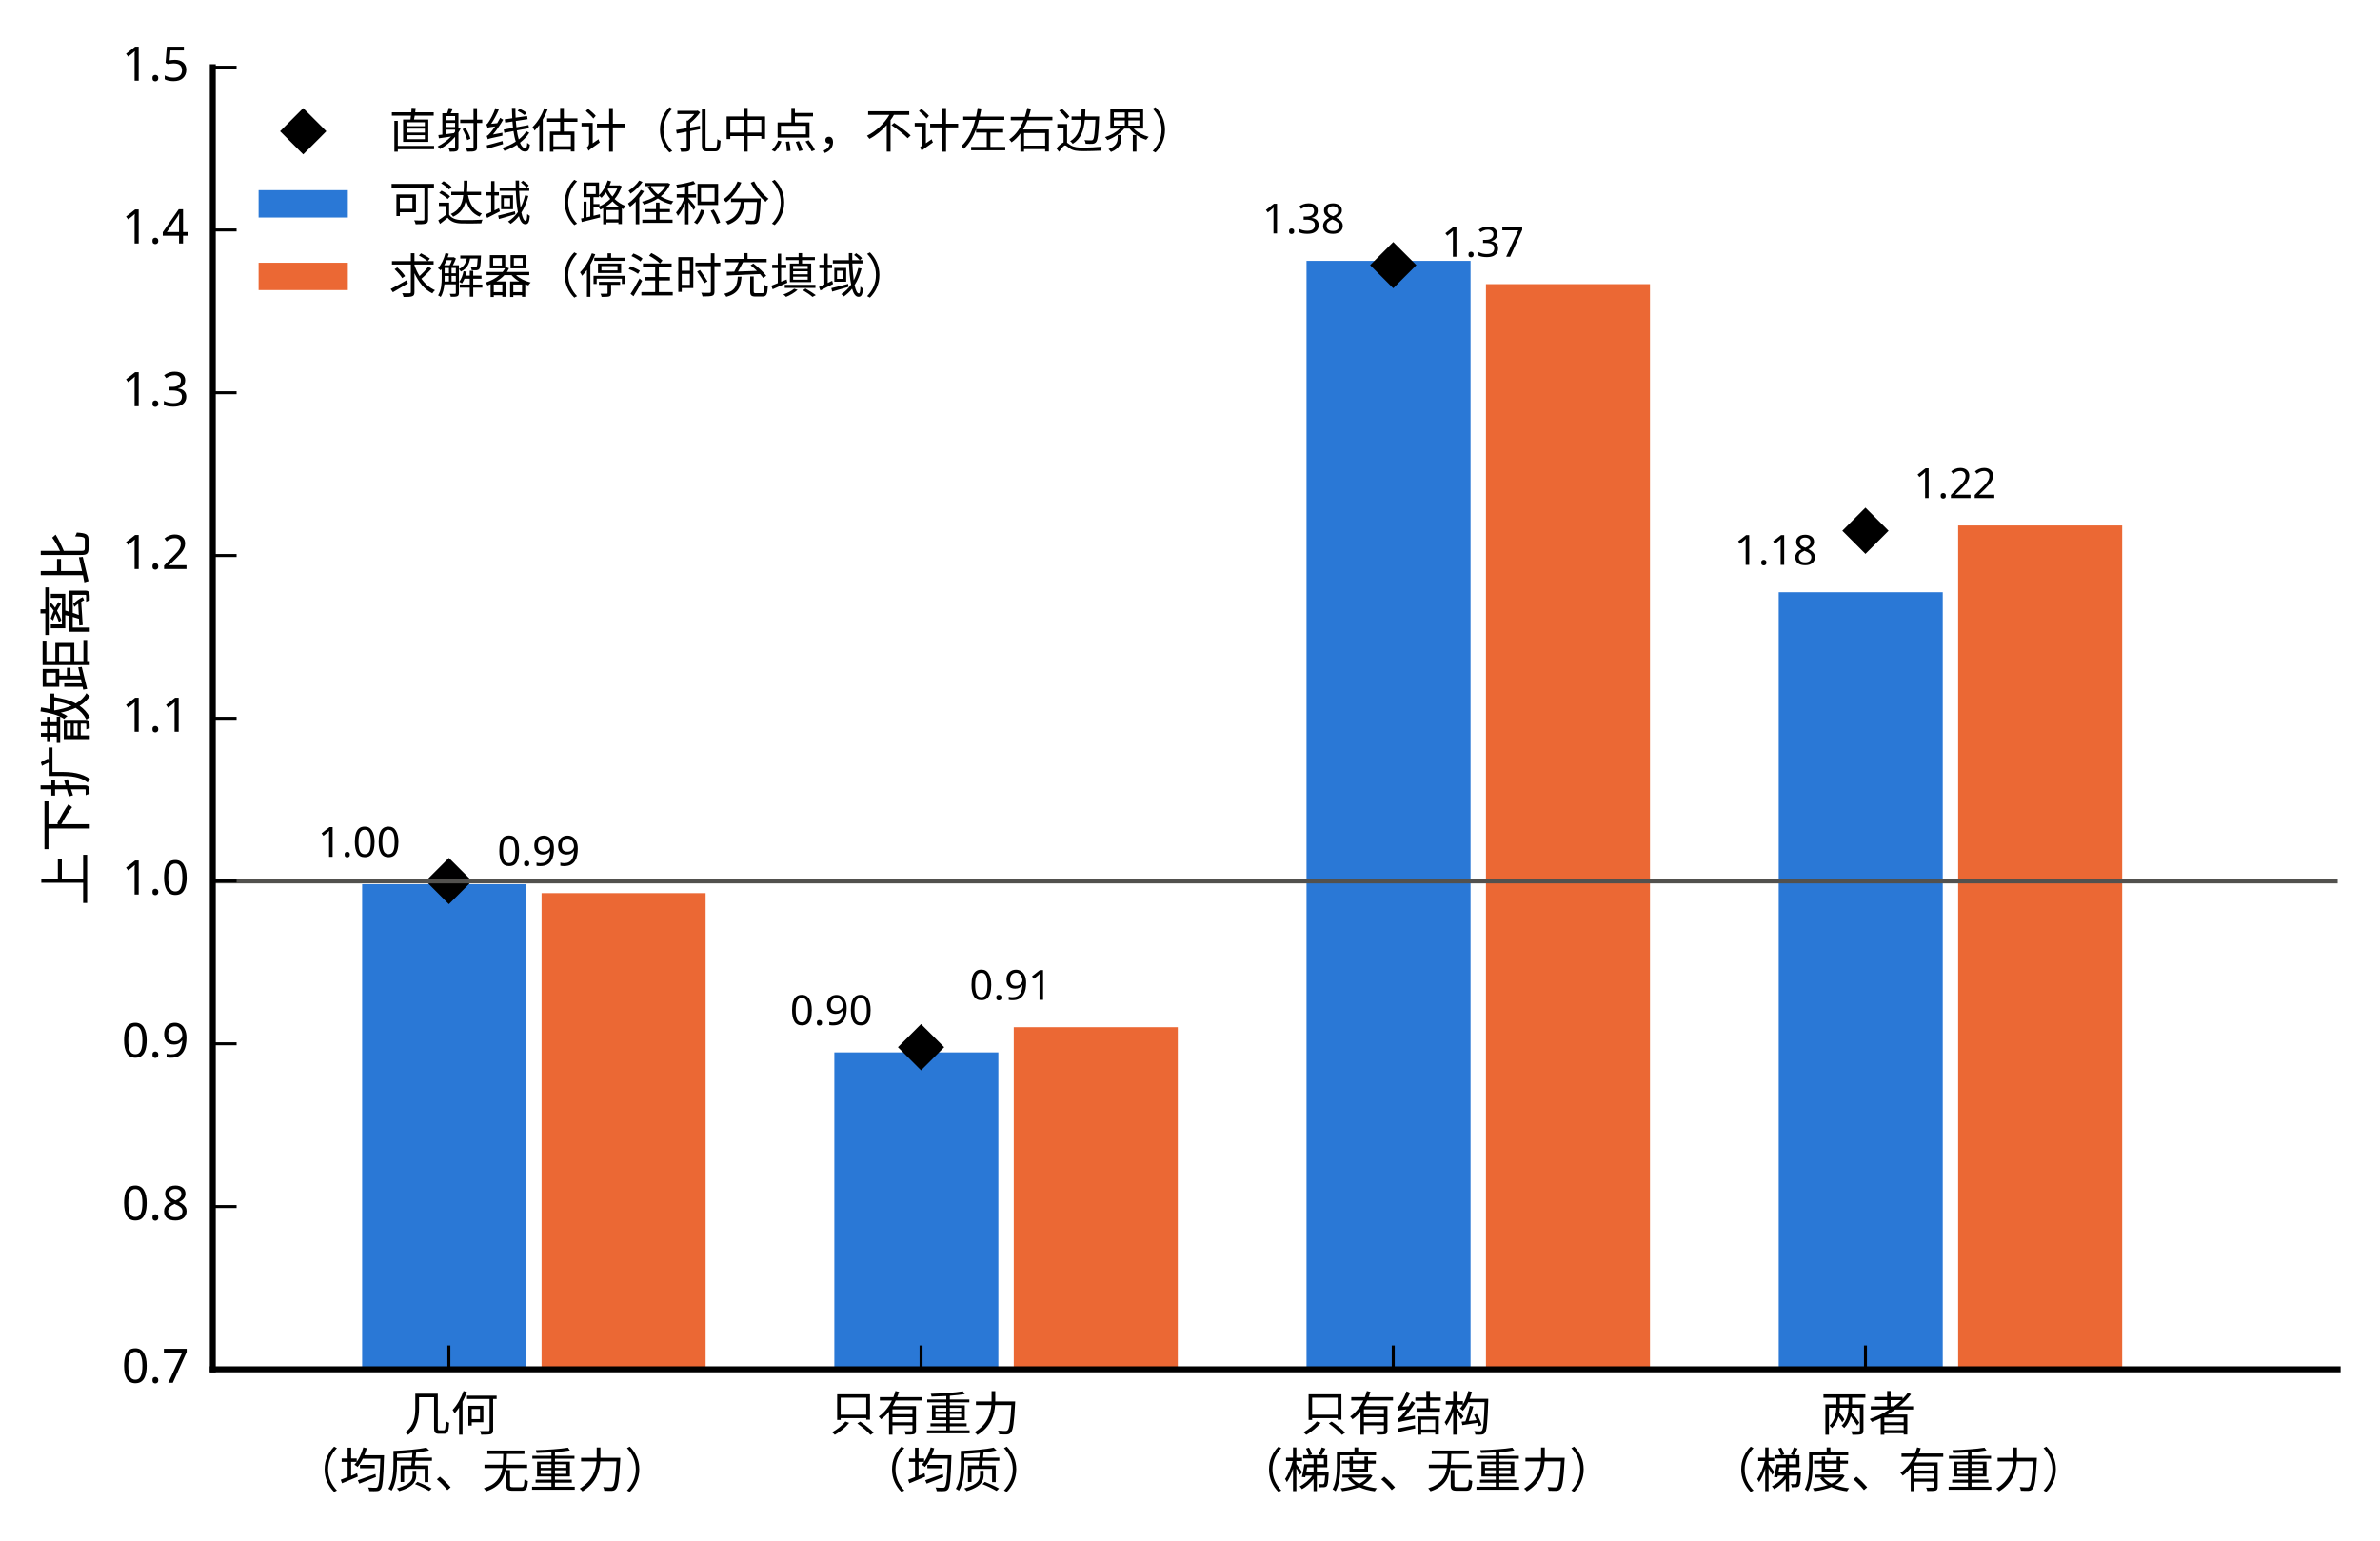
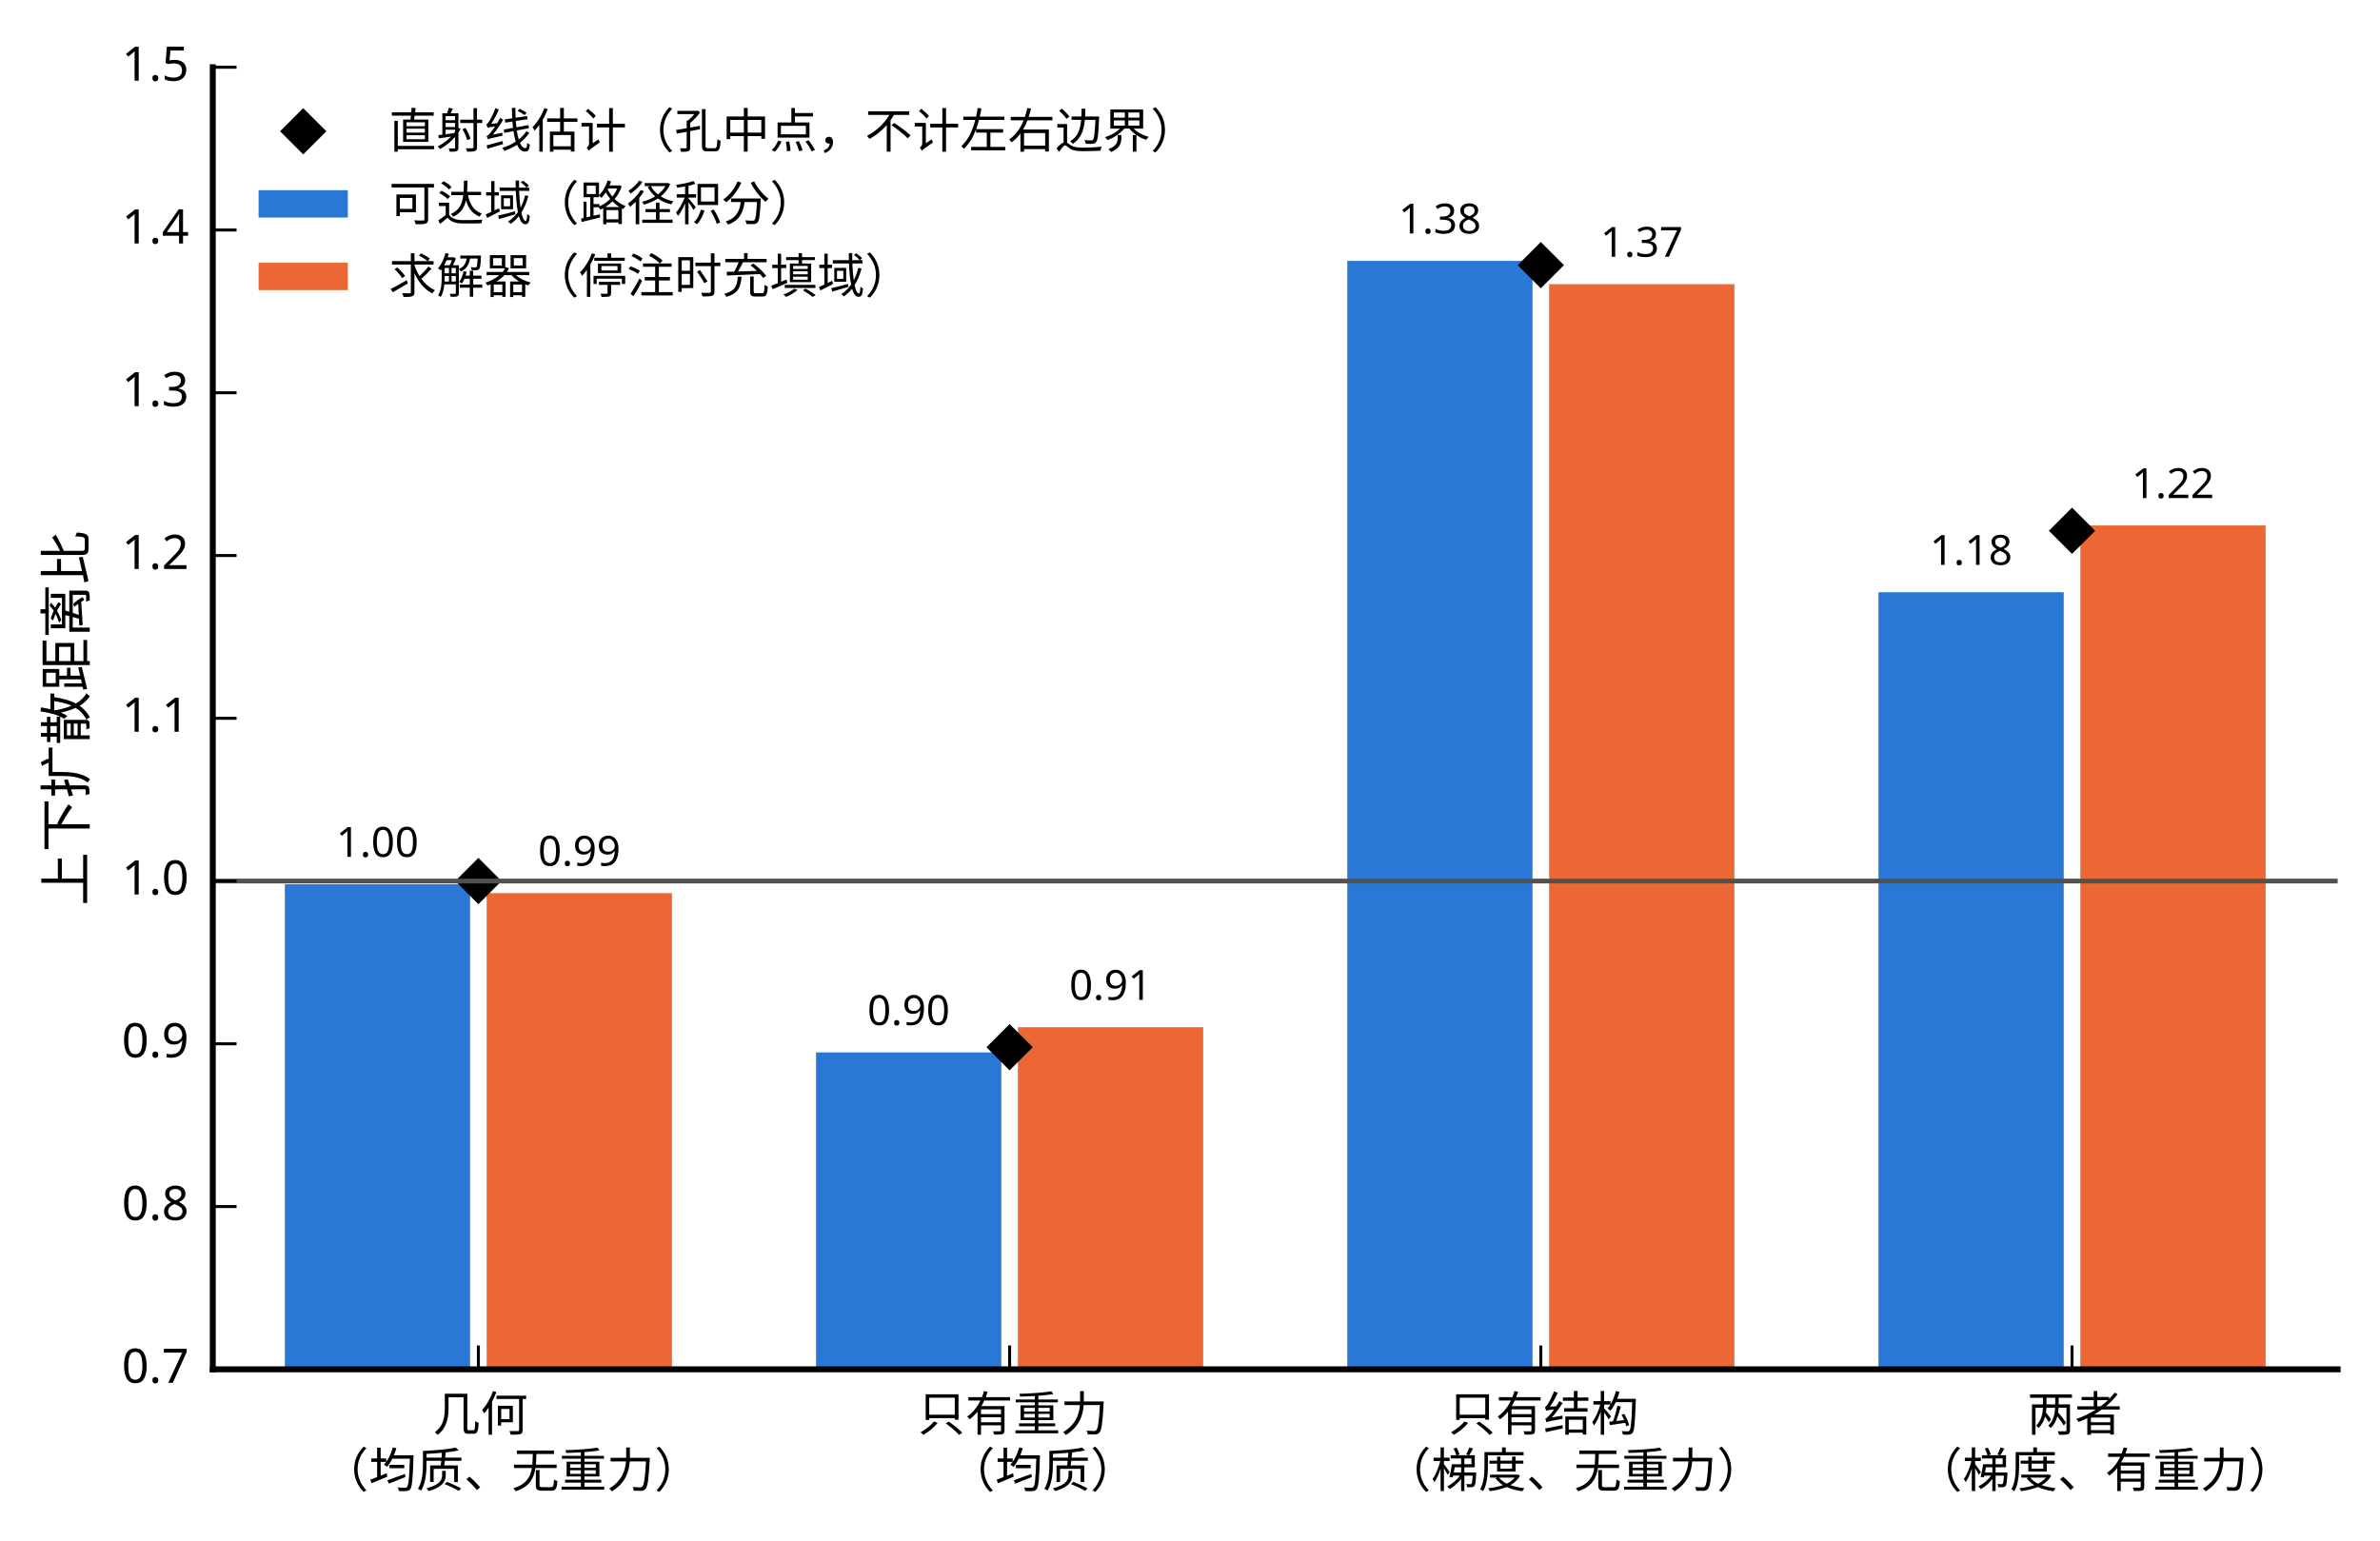
<svg xmlns="http://www.w3.org/2000/svg" xmlns:xlink="http://www.w3.org/1999/xlink" height="259pt" version="1.1" viewBox="0 0 400 259" width="400pt">
  <defs>
    <style type="text/css">
*{stroke-linecap:butt;stroke-linejoin:round;}
  </style>
  </defs>
  <g id="figure_1">
    <g id="patch_1">
      <path d=" M0 259.054 L400.081 259.054 L400.081 0 L0 0 z " style="fill:#ffffff;" />
    </g>
    <g id="axes_1">
      <g id="patch_2">
        <path d=" M35.761 230.18 L392.881 230.18 L392.881 11.3 L35.761 11.3 z " style="fill:#ffffff;" />
      </g>
      <g id="patch_3">
-         <path clip-path="url(#pdbf6291d91)" d=" M60.363 421.7 L88.932 421.7 L88.932 148.137 L60.363 148.137 z " style="fill:#2a78d6;stroke:#ffffff;stroke-linejoin:miter;" />
+         <path clip-path="url(#pdbf6291d91)" d=" M47.368 421.7 L79.508 421.7 L79.508 148.137 L47.368 148.137 z " style="fill:#2a78d6;stroke:#ffffff;stroke-linejoin:miter;" />
      </g>
      <g id="patch_4">
-         <path clip-path="url(#pdbf6291d91)" d=" M139.723 421.7 L168.292 421.7 L168.292 176.411 L139.723 176.411 z " style="fill:#2a78d6;stroke:#ffffff;stroke-linejoin:miter;" />
+         <path clip-path="url(#pdbf6291d91)" d=" M136.648 421.7 L168.788 421.7 L168.788 176.411 L136.648 176.411 z " style="fill:#2a78d6;stroke:#ffffff;stroke-linejoin:miter;" />
      </g>
      <g id="patch_5">
-         <path clip-path="url(#pdbf6291d91)" d=" M219.083 421.7 L247.652 421.7 L247.652 43.35 L219.083 43.35 z " style="fill:#2a78d6;stroke:#ffffff;stroke-linejoin:miter;" />
+         <path clip-path="url(#pdbf6291d91)" d=" M225.928 421.7 L258.068 421.7 L258.068 43.35 L225.928 43.35 z " style="fill:#2a78d6;stroke:#ffffff;stroke-linejoin:miter;" />
      </g>
      <g id="patch_6">
-         <path clip-path="url(#pdbf6291d91)" d=" M298.443 421.7 L327.012 421.7 L327.012 99.054 L298.443 99.054 z " style="fill:#2a78d6;stroke:#ffffff;stroke-linejoin:miter;" />
+         <path clip-path="url(#pdbf6291d91)" d=" M315.208 421.7 L347.348 421.7 L347.348 99.054 L315.208 99.054 z " style="fill:#2a78d6;stroke:#ffffff;stroke-linejoin:miter;" />
      </g>
      <g id="patch_7">
-         <path clip-path="url(#pdbf6291d91)" d=" M90.52 421.7 L119.089 421.7 L119.089 149.629 L90.52 149.629 z " style="fill:#eb6834;stroke:#ffffff;stroke-linejoin:miter;" />
+         <path clip-path="url(#pdbf6291d91)" d=" M81.294 421.7 L113.435 421.7 L113.435 149.629 L81.294 149.629 z " style="fill:#eb6834;stroke:#ffffff;stroke-linejoin:miter;" />
      </g>
      <g id="patch_8">
-         <path clip-path="url(#pdbf6291d91)" d=" M169.88 421.7 L198.449 421.7 L198.449 172.172 L169.88 172.172 z " style="fill:#eb6834;stroke:#ffffff;stroke-linejoin:miter;" />
+         <path clip-path="url(#pdbf6291d91)" d=" M170.574 421.7 L202.715 421.7 L202.715 172.172 L170.574 172.172 z " style="fill:#eb6834;stroke:#ffffff;stroke-linejoin:miter;" />
      </g>
      <g id="patch_9">
-         <path clip-path="url(#pdbf6291d91)" d=" M249.24 421.7 L277.809 421.7 L277.809 47.264 L249.24 47.264 z " style="fill:#eb6834;stroke:#ffffff;stroke-linejoin:miter;" />
+         <path clip-path="url(#pdbf6291d91)" d=" M259.854 421.7 L291.995 421.7 L291.995 47.264 L259.854 47.264 z " style="fill:#eb6834;stroke:#ffffff;stroke-linejoin:miter;" />
      </g>
      <g id="patch_10">
-         <path clip-path="url(#pdbf6291d91)" d=" M328.6 421.7 L357.169 421.7 L357.169 87.826 L328.6 87.826 z " style="fill:#eb6834;stroke:#ffffff;stroke-linejoin:miter;" />
+         <path clip-path="url(#pdbf6291d91)" d=" M349.134 421.7 L381.275 421.7 L381.275 87.826 L349.134 87.826 z " style="fill:#eb6834;stroke:#ffffff;stroke-linejoin:miter;" />
      </g>
      <g id="line2d_1">
        <defs>
          <path d=" M-2.77556e-16 3.536 L3.536 0 L1.66533e-16 -3.536 L-3.536 -4.44089e-16 z " id="mc0a890a3ea" style="stroke:#000000;stroke-linejoin:miter;stroke-width:0.5;" />
        </defs>
        <g clip-path="url(#pdbf6291d91)">
-           <use style="stroke:#000000;stroke-linejoin:miter;stroke-width:0.5;" x="75.441" xlink:href="#mc0a890a3ea" y="148.1" />
-           <use style="stroke:#000000;stroke-linejoin:miter;stroke-width:0.5;" x="154.801" xlink:href="#mc0a890a3ea" y="176.035" />
-           <use style="stroke:#000000;stroke-linejoin:miter;stroke-width:0.5;" x="234.161" xlink:href="#mc0a890a3ea" y="44.57" />
-           <use style="stroke:#000000;stroke-linejoin:miter;stroke-width:0.5;" x="313.521" xlink:href="#mc0a890a3ea" y="89.221" />
+           <use style="stroke:#000000;stroke-linejoin:miter;stroke-width:0.5;" x="80.401" xlink:href="#mc0a890a3ea" y="148.1" />
+           <use style="stroke:#000000;stroke-linejoin:miter;stroke-width:0.5;" x="169.681" xlink:href="#mc0a890a3ea" y="176.035" />
+           <use style="stroke:#000000;stroke-linejoin:miter;stroke-width:0.5;" x="258.961" xlink:href="#mc0a890a3ea" y="44.57" />
+           <use style="stroke:#000000;stroke-linejoin:miter;stroke-width:0.5;" x="348.241" xlink:href="#mc0a890a3ea" y="89.221" />
        </g>
      </g>
      <g id="line2d_2">
        <path clip-path="url(#pdbf6291d91)" d=" M35.761 148.1 L392.881 148.1" style="fill:none;stroke:#52514e;stroke-linecap:square;stroke-width:0.8;" />
      </g>
      <g id="patch_11">
        <path d=" M35.761 230.18 L392.881 230.18" style="fill:none;stroke:#000000;stroke-linecap:square;stroke-linejoin:miter;" />
      </g>
      <g id="patch_12">
        <path d=" M35.761 230.18 L35.761 11.3" style="fill:none;stroke:#000000;stroke-linecap:square;stroke-linejoin:miter;" />
      </g>
      <g id="matplotlib.axis_1">
        <g id="xtick_1">
          <g id="line2d_3">
            <defs>
              <path d=" M0 0 L0 -4" id="m93b0483c22" style="stroke:#000000;stroke-width:0.5;" />
            </defs>
            <g>
-               <use style="stroke:#000000;stroke-width:0.5;" x="75.441" xlink:href="#m93b0483c22" y="230.18" />
+               <use style="stroke:#000000;stroke-width:0.5;" x="80.401" xlink:href="#m93b0483c22" y="230.18" />
            </g>
          </g>
          <g id="text_1">
-             <text style="font-family:Noto Sans SC;font-size:8.0px;font-style:normal;" transform="translate(67.76562 240.5475)">几何</text>
-             <text style="font-family:Noto Sans SC;font-size:8.0px;font-style:normal;" transform="translate(49.00125 250.021)">（均质、无重力）</text>
+             <text style="font-family:Noto Sans SC;font-size:8.0px;font-style:normal;" transform="translate(72.72562 240.5475)">几何</text>
+             <text style="font-family:Noto Sans SC;font-size:8.0px;font-style:normal;" transform="translate(53.96125 250.021)">（均质、无重力）</text>
          </g>
        </g>
        <g id="xtick_2">
          <g id="line2d_4">
            <g>
-               <use style="stroke:#000000;stroke-width:0.5;" x="154.801" xlink:href="#m93b0483c22" y="230.18" />
+               <use style="stroke:#000000;stroke-width:0.5;" x="169.681" xlink:href="#m93b0483c22" y="230.18" />
            </g>
          </g>
          <g id="text_2">
-             <text style="font-family:Noto Sans SC;font-size:8.0px;font-style:normal;" transform="translate(139.3694 240.5475)">只有重力</text>
-             <text style="font-family:Noto Sans SC;font-size:8.0px;font-style:normal;" transform="translate(144.3613 250.021)">（均质）</text>
+             <text style="font-family:Noto Sans SC;font-size:8.0px;font-style:normal;" transform="translate(154.2494 240.5475)">只有重力</text>
+             <text style="font-family:Noto Sans SC;font-size:8.0px;font-style:normal;" transform="translate(159.2413 250.021)">（均质）</text>
          </g>
        </g>
        <g id="xtick_3">
          <g id="line2d_5">
            <g>
-               <use style="stroke:#000000;stroke-width:0.5;" x="234.161" xlink:href="#m93b0483c22" y="230.18" />
+               <use style="stroke:#000000;stroke-width:0.5;" x="258.961" xlink:href="#m93b0483c22" y="230.18" />
            </g>
          </g>
          <g id="text_3">
-             <text style="font-family:Noto Sans SC;font-size:8.0px;font-style:normal;" transform="translate(218.6056 240.5475)">只有结构</text>
-             <text style="font-family:Noto Sans SC;font-size:8.0px;font-style:normal;" transform="translate(207.7212 250.021)">（梯度、无重力）</text>
+             <text style="font-family:Noto Sans SC;font-size:8.0px;font-style:normal;" transform="translate(243.4056 240.5475)">只有结构</text>
+             <text style="font-family:Noto Sans SC;font-size:8.0px;font-style:normal;" transform="translate(232.5213 250.021)">（梯度、无重力）</text>
          </g>
        </g>
        <g id="xtick_4">
          <g id="line2d_6">
            <g>
-               <use style="stroke:#000000;stroke-width:0.5;" x="313.521" xlink:href="#m93b0483c22" y="230.18" />
+               <use style="stroke:#000000;stroke-width:0.5;" x="348.241" xlink:href="#m93b0483c22" y="230.18" />
            </g>
          </g>
          <g id="text_4">
-             <text style="font-family:Noto Sans SC;font-size:8.0px;font-style:normal;" transform="translate(305.9775 240.5475)">两者</text>
-             <text style="font-family:Noto Sans SC;font-size:8.0px;font-style:normal;" transform="translate(287.0813 250.021)">（梯度、有重力）</text>
+             <text style="font-family:Noto Sans SC;font-size:8.0px;font-style:normal;" transform="translate(340.6975 240.5475)">两者</text>
+             <text style="font-family:Noto Sans SC;font-size:8.0px;font-style:normal;" transform="translate(321.8012 250.021)">（梯度、有重力）</text>
          </g>
        </g>
      </g>
      <g id="matplotlib.axis_2">
        <g id="ytick_1">
          <g id="line2d_7">
            <defs>
              <path d=" M0 0 L4 0" id="m728421d6d4" style="stroke:#000000;stroke-width:0.5;" />
            </defs>
            <g>
              <use style="stroke:#000000;stroke-width:0.5;" x="35.761" xlink:href="#m728421d6d4" y="230.18" />
            </g>
          </g>
          <g id="text_5">
            <text style="font-family:Noto Sans SC;font-size:8.0px;font-style:normal;text-anchor:end;" transform="rotate(-0, 31.76125, 232.4475)" x="31.761" y="232.447">0.7</text>
          </g>
        </g>
        <g id="ytick_2">
          <g id="line2d_8">
            <g>
              <use style="stroke:#000000;stroke-width:0.5;" x="35.761" xlink:href="#m728421d6d4" y="202.82" />
            </g>
          </g>
          <g id="text_6">
            <text style="font-family:Noto Sans SC;font-size:8.0px;font-style:normal;text-anchor:end;" transform="rotate(-0, 31.76125, 205.0875)" x="31.761" y="205.088">0.8</text>
          </g>
        </g>
        <g id="ytick_3">
          <g id="line2d_9">
            <g>
              <use style="stroke:#000000;stroke-width:0.5;" x="35.761" xlink:href="#m728421d6d4" y="175.46" />
            </g>
          </g>
          <g id="text_7">
            <text style="font-family:Noto Sans SC;font-size:8.0px;font-style:normal;text-anchor:end;" transform="rotate(-0, 31.76125, 177.7275)" x="31.761" y="177.727">0.9</text>
          </g>
        </g>
        <g id="ytick_4">
          <g id="line2d_10">
            <g>
              <use style="stroke:#000000;stroke-width:0.5;" x="35.761" xlink:href="#m728421d6d4" y="148.1" />
            </g>
          </g>
          <g id="text_8">
            <text style="font-family:Noto Sans SC;font-size:8.0px;font-style:normal;text-anchor:end;" transform="rotate(-0, 31.76125, 150.3675)" x="31.761" y="150.368">1.0</text>
          </g>
        </g>
        <g id="ytick_5">
          <g id="line2d_11">
            <g>
              <use style="stroke:#000000;stroke-width:0.5;" x="35.761" xlink:href="#m728421d6d4" y="120.74" />
            </g>
          </g>
          <g id="text_9">
            <text style="font-family:Noto Sans SC;font-size:8.0px;font-style:normal;text-anchor:end;" transform="rotate(-0, 31.76125, 123.0075)" x="31.761" y="123.007">1.1</text>
          </g>
        </g>
        <g id="ytick_6">
          <g id="line2d_12">
            <g>
              <use style="stroke:#000000;stroke-width:0.5;" x="35.761" xlink:href="#m728421d6d4" y="93.38" />
            </g>
          </g>
          <g id="text_10">
            <text style="font-family:Noto Sans SC;font-size:8.0px;font-style:normal;text-anchor:end;" transform="rotate(-0, 31.76125, 95.6475)" x="31.761" y="95.647">1.2</text>
          </g>
        </g>
        <g id="ytick_7">
          <g id="line2d_13">
            <g>
              <use style="stroke:#000000;stroke-width:0.5;" x="35.761" xlink:href="#m728421d6d4" y="66.02" />
            </g>
          </g>
          <g id="text_11">
            <text style="font-family:Noto Sans SC;font-size:8.0px;font-style:normal;text-anchor:end;" transform="rotate(-0, 31.76125, 68.2875)" x="31.761" y="68.287">1.3</text>
          </g>
        </g>
        <g id="ytick_8">
          <g id="line2d_14">
            <g>
              <use style="stroke:#000000;stroke-width:0.5;" x="35.761" xlink:href="#m728421d6d4" y="38.66" />
            </g>
          </g>
          <g id="text_12">
            <text style="font-family:Noto Sans SC;font-size:8.0px;font-style:normal;text-anchor:end;" transform="rotate(-0, 31.76125, 40.9275)" x="31.761" y="40.928">1.4</text>
          </g>
        </g>
        <g id="ytick_9">
          <g id="line2d_15">
            <g>
              <use style="stroke:#000000;stroke-width:0.5;" x="35.761" xlink:href="#m728421d6d4" y="11.3" />
            </g>
          </g>
          <g id="text_13">
            <text style="font-family:Noto Sans SC;font-size:8.0px;font-style:normal;text-anchor:end;" transform="rotate(-0, 31.76125, 13.5675)" x="31.761" y="13.568">1.5</text>
          </g>
        </g>
        <g id="text_14">
          <text style="font-family:Noto Sans SC;font-size:9.0px;font-style:normal;text-anchor:middle;" transform="rotate(-90, 14.36344, 120.74)" x="14.363" y="120.74">上下扩散距离比</text>
        </g>
      </g>
      <g id="text_15">
-         <text style="font-family:Noto Sans SC;font-size:7.0px;font-style:normal;text-anchor:middle;" transform="rotate(-0, 60.36285, 144.0331)" x="60.363" y="144.033">1.00</text>
+         <text style="font-family:Noto Sans SC;font-size:7.0px;font-style:normal;text-anchor:middle;" transform="rotate(-0, 63.43805, 144.0331)" x="63.438" y="144.033">1.00</text>
      </g>
      <g id="text_16">
-         <text style="font-family:Noto Sans SC;font-size:7.0px;font-style:normal;text-anchor:middle;" transform="rotate(-0, 90.51965, 145.5248)" x="90.52" y="145.525">0.99</text>
+         <text style="font-family:Noto Sans SC;font-size:7.0px;font-style:normal;text-anchor:middle;" transform="rotate(-0, 97.36445, 145.5248)" x="97.364" y="145.525">0.99</text>
      </g>
      <g id="text_17">
-         <text style="font-family:Noto Sans SC;font-size:7.0px;font-style:normal;text-anchor:middle;" transform="rotate(-0, 139.7228, 172.3068)" x="139.723" y="172.307">0.90</text>
+         <text style="font-family:Noto Sans SC;font-size:7.0px;font-style:normal;text-anchor:middle;" transform="rotate(-0, 152.7181, 172.3068)" x="152.718" y="172.307">0.90</text>
      </g>
      <g id="text_18">
-         <text style="font-family:Noto Sans SC;font-size:7.0px;font-style:normal;text-anchor:middle;" transform="rotate(-0, 169.8796, 168.0684)" x="169.88" y="168.068">0.91</text>
+         <text style="font-family:Noto Sans SC;font-size:7.0px;font-style:normal;text-anchor:middle;" transform="rotate(-0, 186.6445, 168.0684)" x="186.644" y="168.068">0.91</text>
      </g>
      <g id="text_19">
-         <text style="font-family:Noto Sans SC;font-size:7.0px;font-style:normal;text-anchor:middle;" transform="rotate(-0, 219.0829, 39.24614)" x="219.083" y="39.246">1.38</text>
+         <text style="font-family:Noto Sans SC;font-size:7.0px;font-style:normal;text-anchor:middle;" transform="rotate(-0, 241.9981, 39.24614)" x="241.998" y="39.246">1.38</text>
      </g>
      <g id="text_20">
-         <text style="font-family:Noto Sans SC;font-size:7.0px;font-style:normal;text-anchor:middle;" transform="rotate(-0, 249.2397, 43.15995)" x="249.24" y="43.16">1.37</text>
+         <text style="font-family:Noto Sans SC;font-size:7.0px;font-style:normal;text-anchor:middle;" transform="rotate(-0, 275.9244, 43.15995)" x="275.924" y="43.16">1.37</text>
      </g>
      <g id="text_21">
-         <text style="font-family:Noto Sans SC;font-size:7.0px;font-style:normal;text-anchor:middle;" transform="rotate(-0, 298.4429, 94.9502)" x="298.443" y="94.95">1.18</text>
+         <text style="font-family:Noto Sans SC;font-size:7.0px;font-style:normal;text-anchor:middle;" transform="rotate(-0, 331.2781, 94.9502)" x="331.278" y="94.95">1.18</text>
      </g>
      <g id="text_22">
-         <text style="font-family:Noto Sans SC;font-size:7.0px;font-style:normal;text-anchor:middle;" transform="rotate(-0, 328.5996, 83.7223)" x="328.6" y="83.722">1.22</text>
+         <text style="font-family:Noto Sans SC;font-size:7.0px;font-style:normal;text-anchor:middle;" transform="rotate(-0, 365.2045, 83.7223)" x="365.204" y="83.722">1.22</text>
      </g>
      <g id="legend_1">
        <g id="line2d_16" />
        <g id="line2d_17">
          <g>
            <use style="stroke:#000000;stroke-linejoin:miter;stroke-width:0.5;" x="50.961" xlink:href="#mc0a890a3ea" y="22.067" />
          </g>
        </g>
        <g id="text_23">
          <text style="font-family:Noto Sans SC;font-size:8.0px;font-style:normal;text-anchor:start;" transform="rotate(-0, 65.36125, 24.8675)" x="65.361" y="24.867">直射线估计（孔中点，不计左右边界）</text>
        </g>
        <g id="patch_13">
          <path d=" M42.961 37.068 L58.961 37.068 L58.961 31.468 L42.961 31.468 z " style="fill:#2a78d6;stroke:#ffffff;stroke-linejoin:miter;" />
        </g>
        <g id="text_24">
          <text style="font-family:Noto Sans SC;font-size:8.0px;font-style:normal;text-anchor:start;" transform="rotate(-0, 65.36125, 37.0675)" x="65.361" y="37.068">可达域（路径积分）</text>
        </g>
        <g id="patch_14">
          <path d=" M42.961 49.267 L58.961 49.267 L58.961 43.667 L42.961 43.667 z " style="fill:#eb6834;stroke:#ffffff;stroke-linejoin:miter;" />
        </g>
        <g id="text_25">
          <text style="font-family:Noto Sans SC;font-size:8.0px;font-style:normal;text-anchor:start;" transform="rotate(-0, 65.36125, 49.2675)" x="65.361" y="49.267">求解器（停注时充填域）</text>
        </g>
      </g>
    </g>
  </g>
  <defs>
    <clipPath id="pdbf6291d91">
      <rect height="218.88" width="357.12" x="35.761" y="11.3" />
    </clipPath>
  </defs>
</svg>
